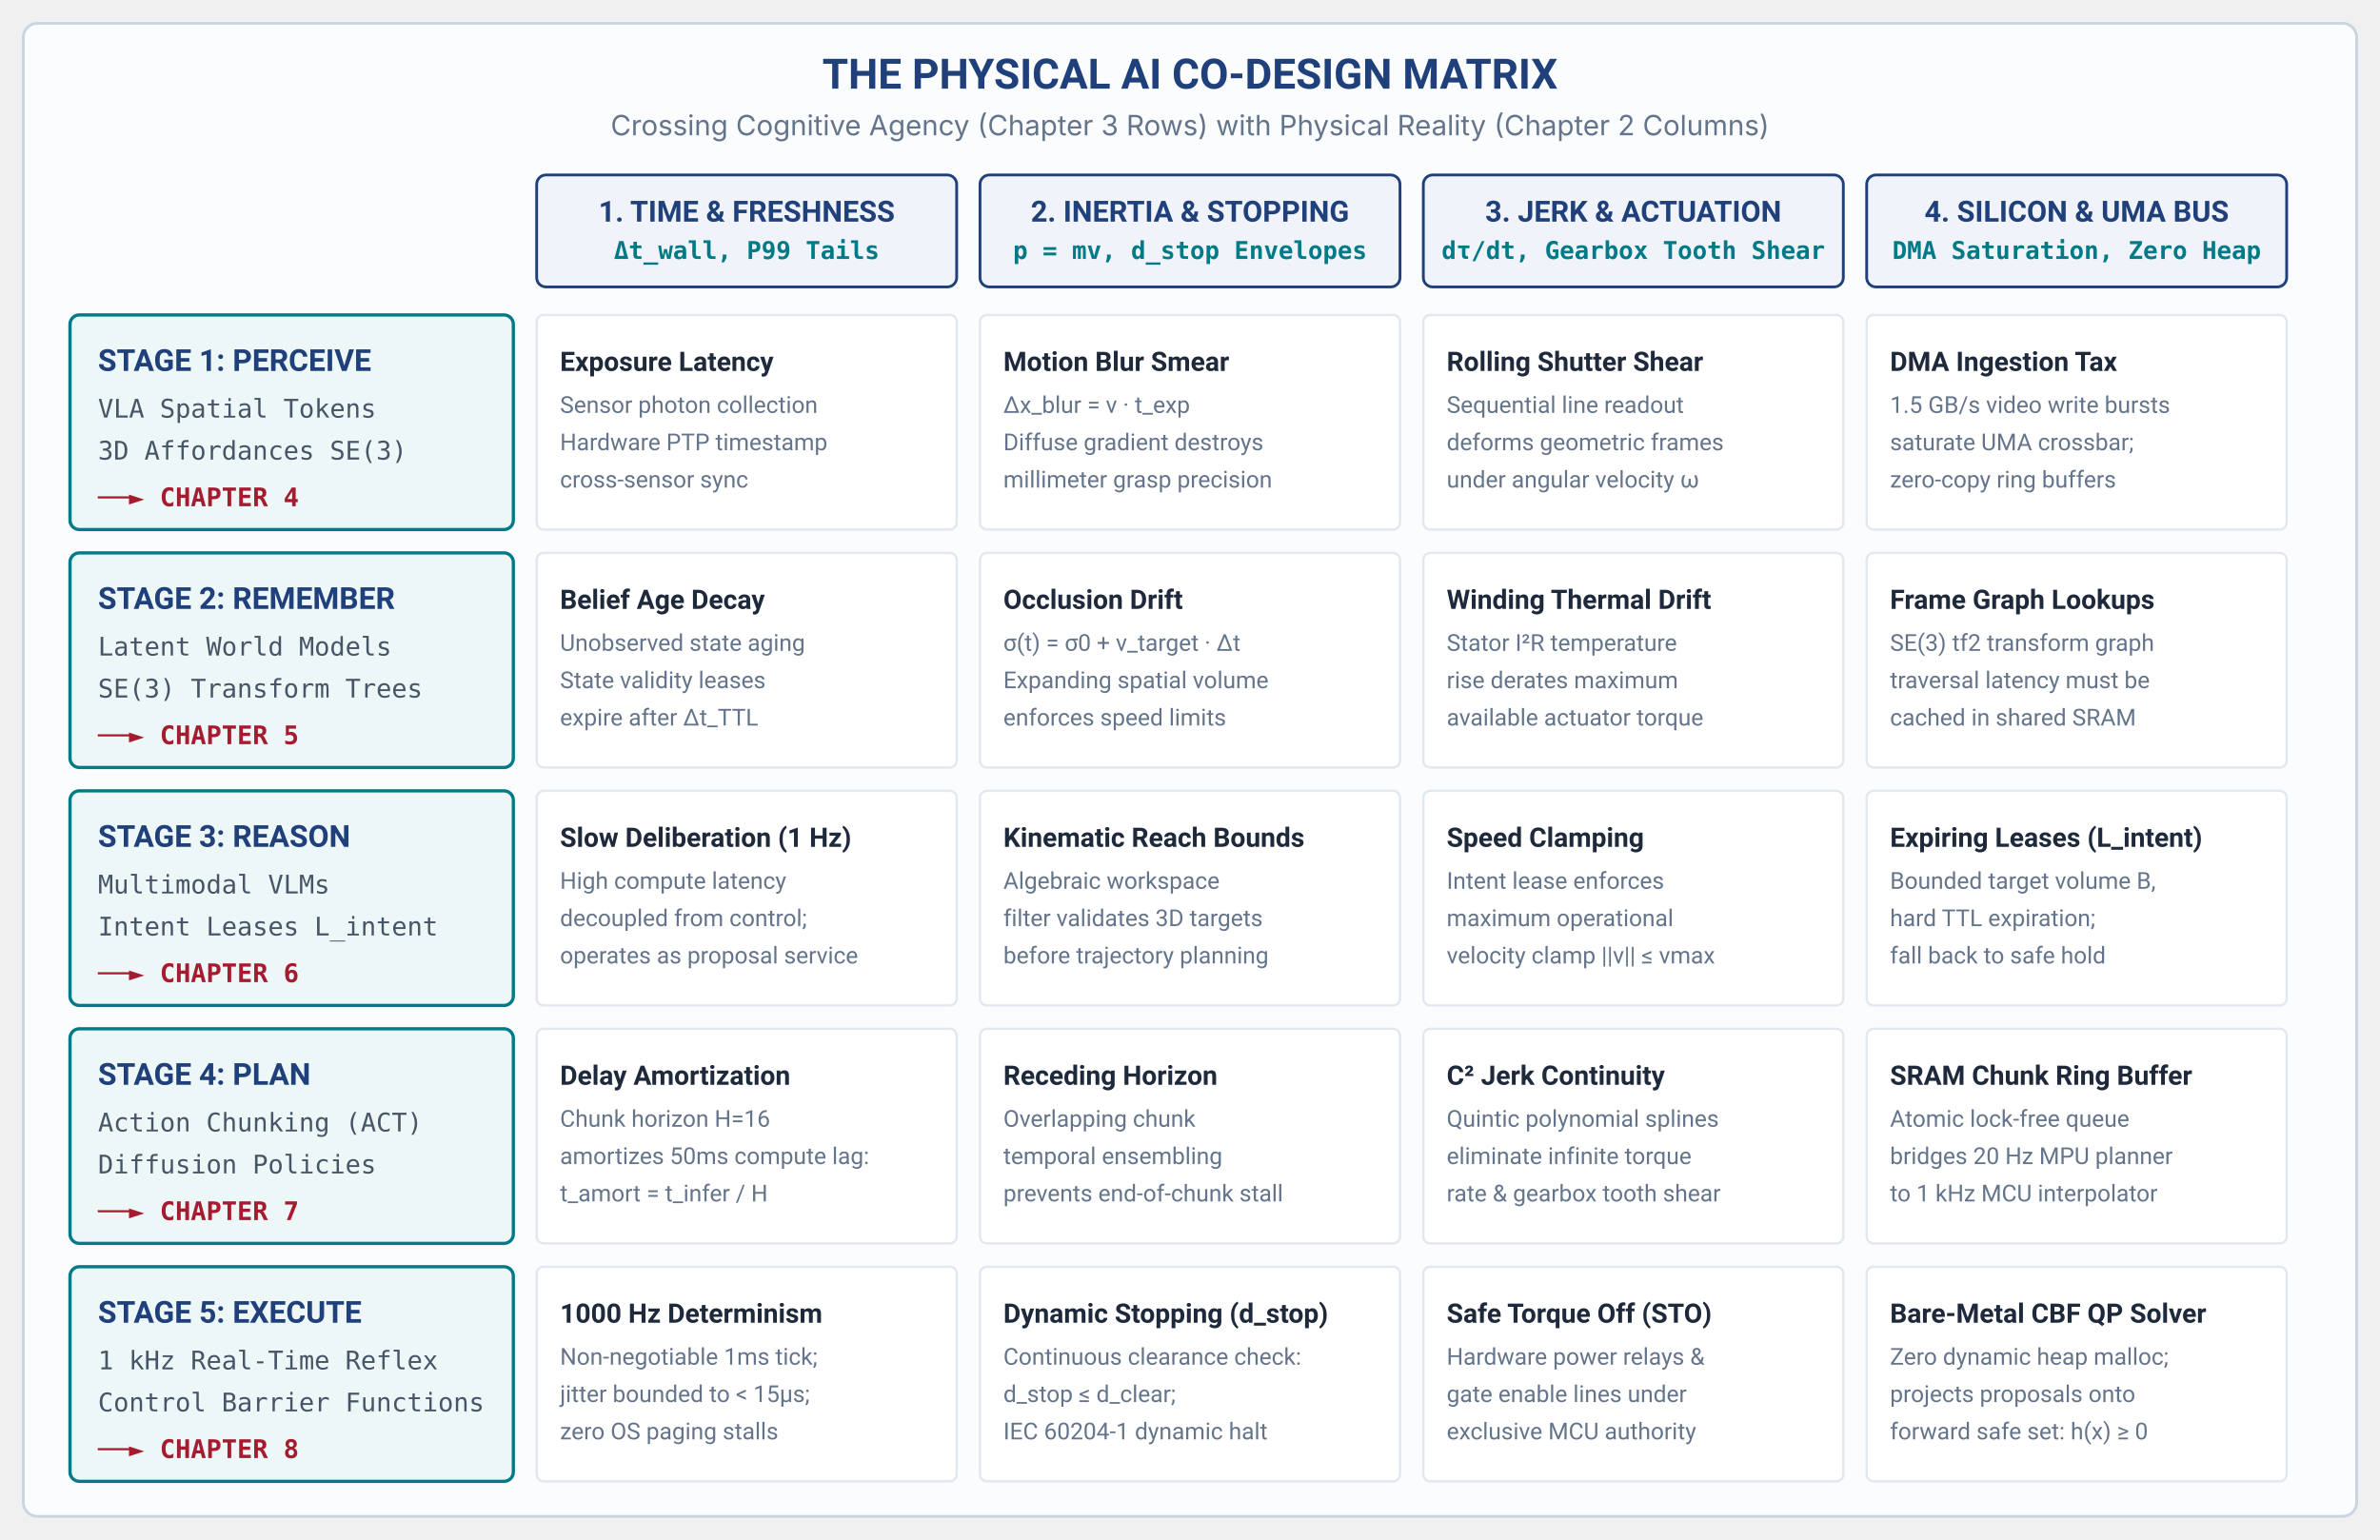
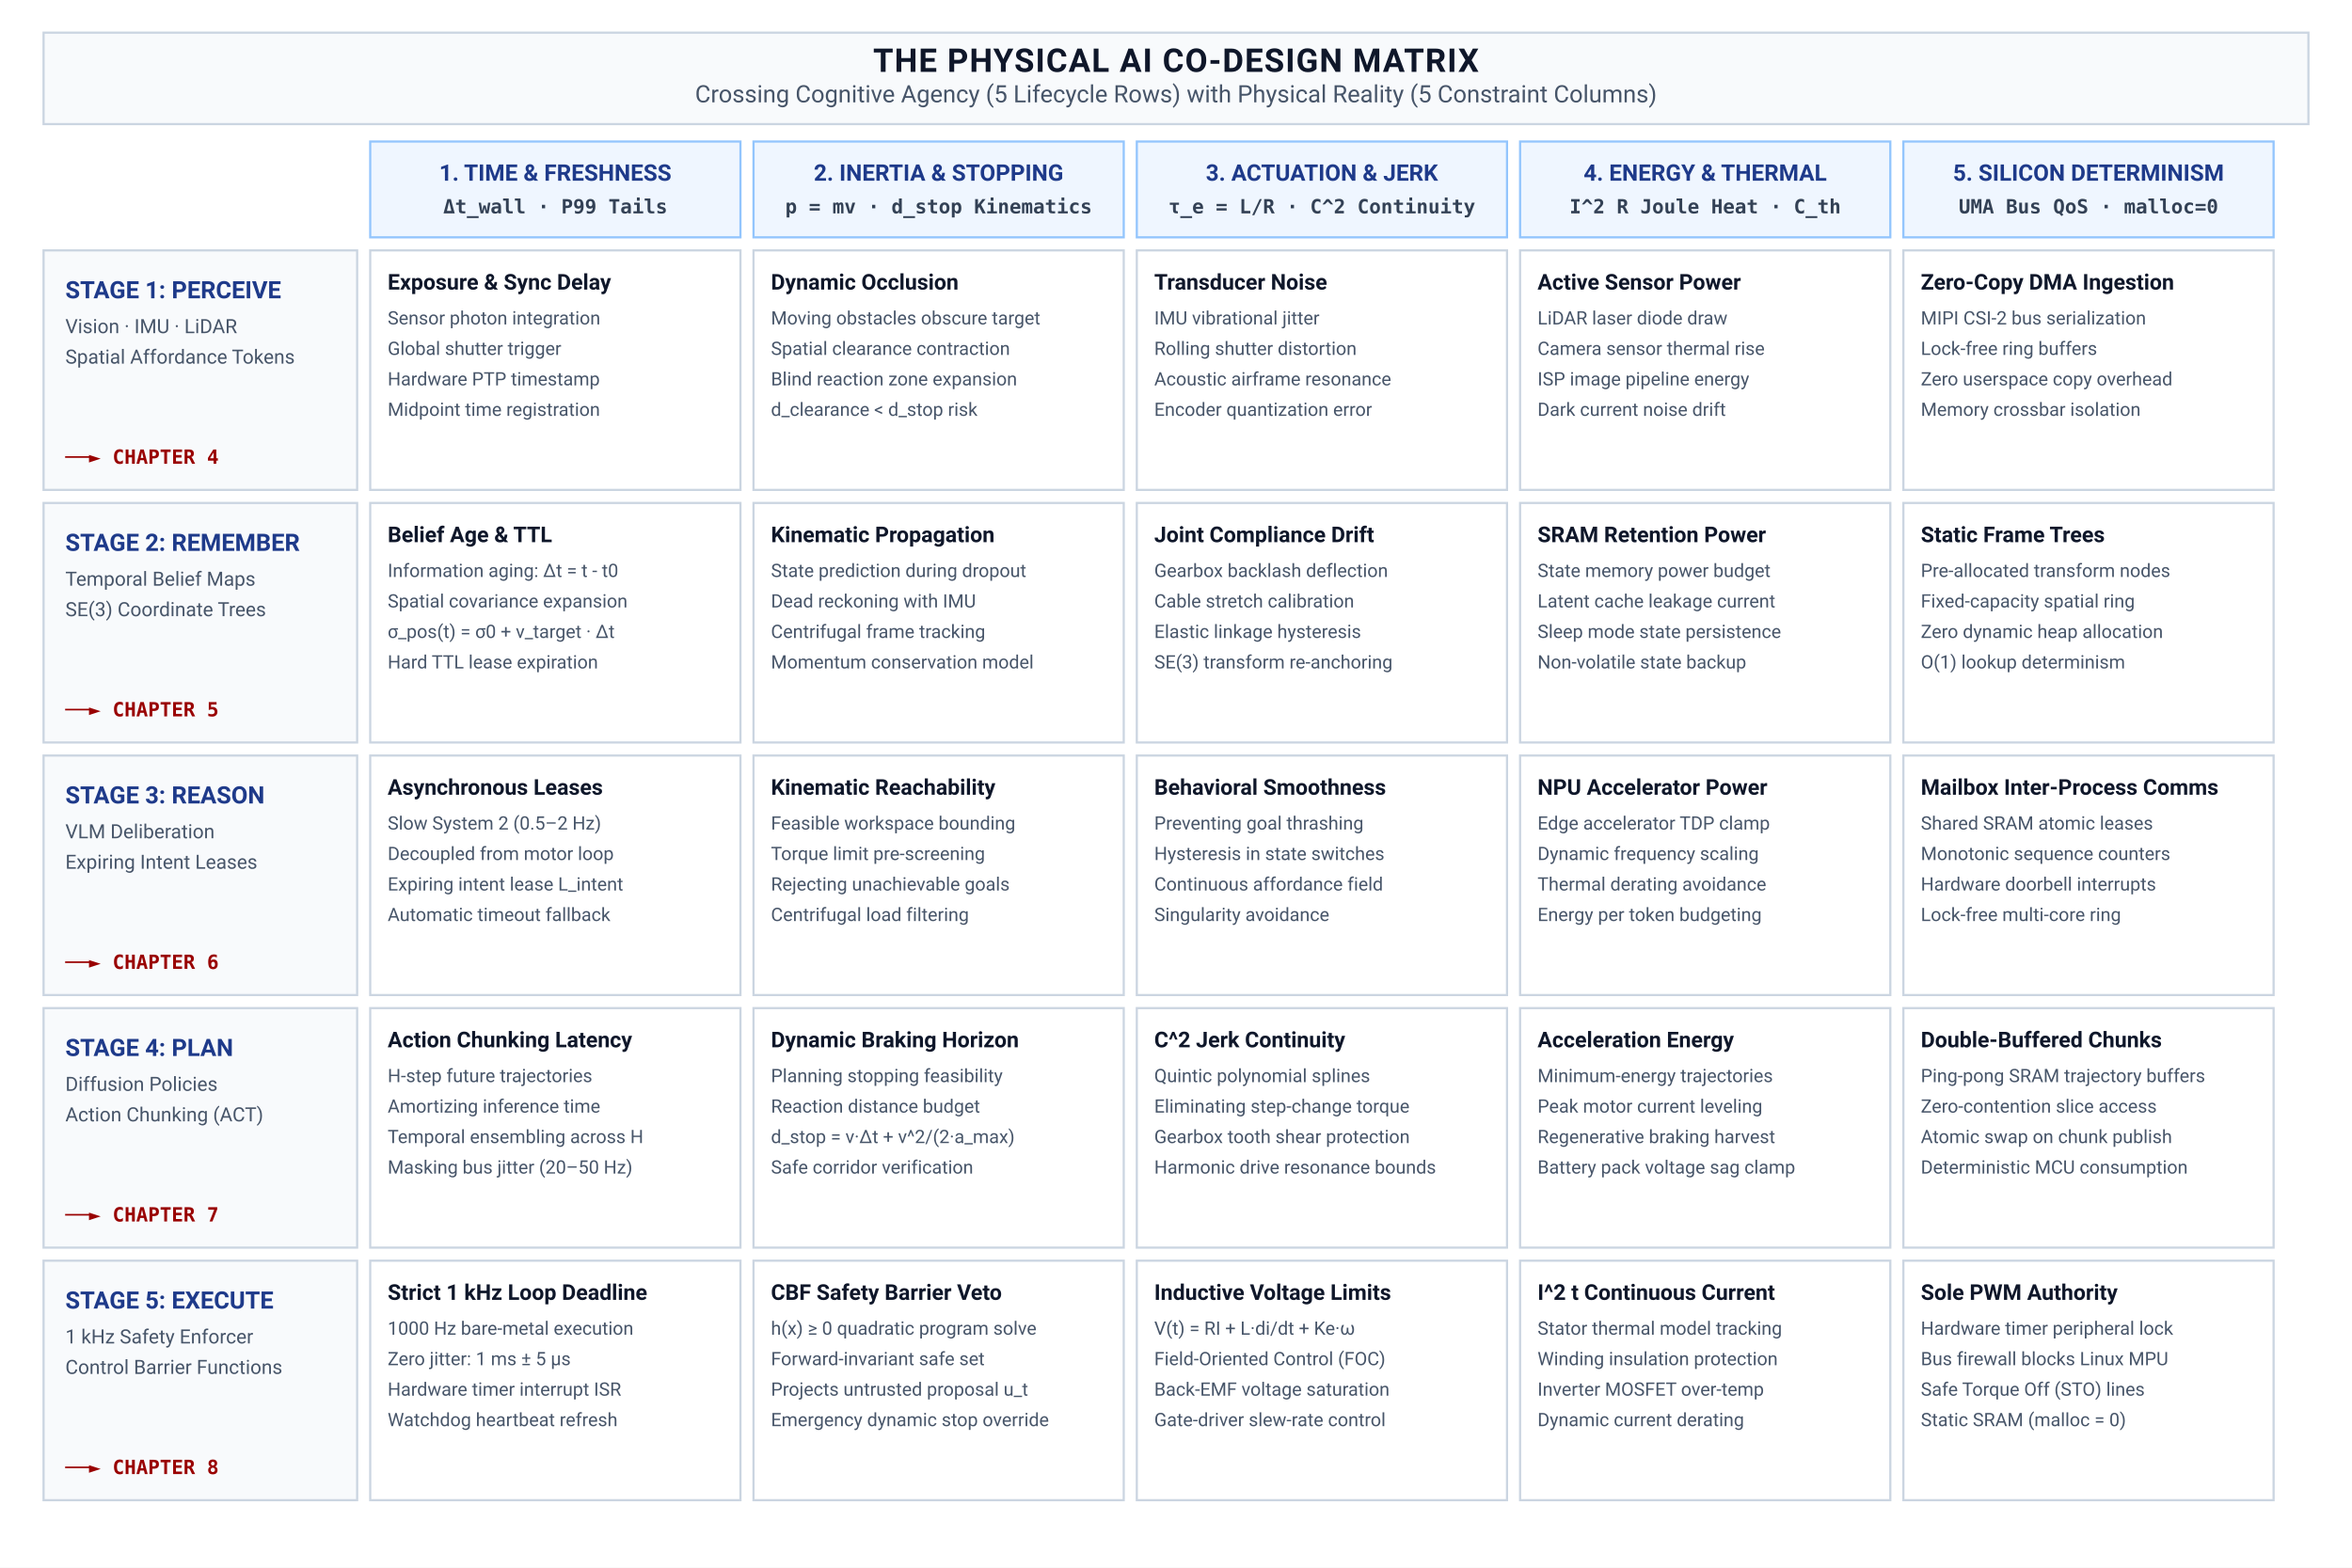
- <svg xmlns="http://www.w3.org/2000/svg" viewBox="0 0 1020 660" width="100%" height="auto" role="img" aria-label="The Physical AI Co-Design Matrix">
+ <svg xmlns="http://www.w3.org/2000/svg" viewBox="0 0 1080 720" width="100%" height="auto" role="img" aria-label="The Physical AI Co-Design Matrix">
  <defs>
    <style>
-       .main-title { font-family: -apple-system, BlinkMacSystemFont, "Segoe UI", Roboto, sans-serif; font-size: 18px; font-weight: 700; fill: #1F407A; }
-       .col-header { font-family: -apple-system, BlinkMacSystemFont, "Segoe UI", Roboto, sans-serif; font-size: 12.5px; font-weight: 700; fill: #1F407A; text-anchor: middle; }
-       .col-sub { font-family: ui-monospace, Menlo, Consolas, monospace; font-size: 10.5px; font-weight: 600; fill: #007A87; text-anchor: middle; }
-       .row-header { font-family: -apple-system, BlinkMacSystemFont, "Segoe UI", Roboto, sans-serif; font-size: 13px; font-weight: 700; fill: #1F407A; }
-       .row-sub { font-family: ui-monospace, Menlo, Consolas, monospace; font-size: 11px; fill: #475569; }
-       .cell-title { font-family: -apple-system, BlinkMacSystemFont, "Segoe UI", Roboto, sans-serif; font-size: 11.5px; font-weight: 600; fill: #1E293B; }
-       .cell-desc { font-family: -apple-system, BlinkMacSystemFont, "Segoe UI", Roboto, sans-serif; font-size: 10px; fill: #64748B; }
-       .ch-tag { font-family: ui-monospace, Menlo, Consolas, monospace; font-size: 11px; font-weight: 700; fill: #A51C30; }
+       .main-title { font-family: -apple-system, BlinkMacSystemFont, "Segoe UI", Roboto, sans-serif; font-size: 15px; font-weight: 700; fill: #0F172A; letter-spacing: 0.5px; }
+       .main-sub { font-family: -apple-system, BlinkMacSystemFont, "Segoe UI", Roboto, sans-serif; font-size: 11px; fill: #475569; }
+       .col-header { font-family: -apple-system, BlinkMacSystemFont, "Segoe UI", Roboto, sans-serif; font-size: 10.5px; font-weight: 700; fill: #1E3A8A; text-anchor: middle; }
+       .col-sub { font-family: ui-monospace, Menlo, Consolas, monospace; font-size: 9px; font-weight: 600; fill: #334155; text-anchor: middle; }
+       .row-header { font-family: -apple-system, BlinkMacSystemFont, "Segoe UI", Roboto, sans-serif; font-size: 11px; font-weight: 700; fill: #1E3A8A; }
+       .row-sub { font-family: -apple-system, BlinkMacSystemFont, "Segoe UI", Roboto, sans-serif; font-size: 9px; fill: #475569; }
+       .ch-tag { font-family: ui-monospace, Menlo, Consolas, monospace; font-size: 9px; font-weight: 700; fill: #990000; }
+       .cell-title { font-family: -apple-system, BlinkMacSystemFont, "Segoe UI", Roboto, sans-serif; font-size: 10px; font-weight: 700; fill: #0F172A; }
+       .cell-desc { font-family: -apple-system, BlinkMacSystemFont, "Segoe UI", Roboto, sans-serif; font-size: 8.5px; fill: #475569; line-height: 1.35; }
    </style>
  </defs>
-   <rect x="10" y="10" width="1000" height="640" rx="6" fill="#FAFCFE" stroke="#CBD5E1" stroke-width="1.2" />
-   <text x="510" y="38" text-anchor="middle" class="main-title">THE PHYSICAL AI CO-DESIGN MATRIX</text>
-   <text x="510" y="58" text-anchor="middle" style="font-family: -apple-system, sans-serif; font-size: 12px; fill: #64748B;">Crossing Cognitive Agency (Chapter 3 Rows) with Physical Reality (Chapter 2 Columns)</text>
-   <g transform="translate(230, 75)">
-     <rect x="0" y="0" width="180" height="48" rx="4" fill="#F0F4FA" stroke="#1F407A" stroke-width="1.2" />
-     <text x="90" y="20" class="col-header">1. TIME &amp; FRESHNESS</text>
-     <text x="90" y="36" class="col-sub">Δt_wall, P99 Tails</text>
-     <rect x="190" y="0" width="180" height="48" rx="4" fill="#F0F4FA" stroke="#1F407A" stroke-width="1.2" />
-     <text x="280" y="20" class="col-header">2. INERTIA &amp; STOPPING</text>
-     <text x="280" y="36" class="col-sub">p = mv, d_stop Envelopes</text>
-     <rect x="380" y="0" width="180" height="48" rx="4" fill="#F0F4FA" stroke="#1F407A" stroke-width="1.2" />
-     <text x="470" y="20" class="col-header">3. JERK &amp; ACTUATION</text>
-     <text x="470" y="36" class="col-sub">dτ/dt, Gearbox Tooth Shear</text>
-     <rect x="570" y="0" width="180" height="48" rx="4" fill="#F0F4FA" stroke="#1F407A" stroke-width="1.2" />
-     <text x="660" y="20" class="col-header">4. SILICON &amp; UMA BUS</text>
-     <text x="660" y="36" class="col-sub">DMA Saturation, Zero Heap</text>
-   </g>
-   <g transform="translate(30, 135)">
-     <rect x="0" y="0" width="190" height="92" rx="4" fill="#EDF7F7" stroke="#007A87" stroke-width="1.4" />
-     <text x="12" y="24" class="row-header" fill="#007A87">STAGE 1: PERCEIVE</text>
-     <text x="12" y="44" class="row-sub">VLA Spatial Tokens</text>
-     <text x="12" y="62" class="row-sub">3D Affordances SE(3)</text>
-     <text x="12" y="82" class="ch-tag">──► CHAPTER 4</text>
-     <rect x="200" y="0" width="180" height="92" rx="3" fill="#FFFFFF" stroke="#E2E8F0" />
-     <text x="210" y="24" class="cell-title">Exposure Latency</text>
-     <text x="210" y="42" class="cell-desc">Sensor photon collection</text>
-     <text x="210" y="58" class="cell-desc">Hardware PTP timestamp</text>
-     <text x="210" y="74" class="cell-desc">cross-sensor sync</text>
-     <rect x="390" y="0" width="180" height="92" rx="3" fill="#FFFFFF" stroke="#E2E8F0" />
-     <text x="400" y="24" class="cell-title">Motion Blur Smear</text>
-     <text x="400" y="42" class="cell-desc">Δx_blur = v · t_exp</text>
-     <text x="400" y="58" class="cell-desc">Diffuse gradient destroys</text>
-     <text x="400" y="74" class="cell-desc">millimeter grasp precision</text>
-     <rect x="580" y="0" width="180" height="92" rx="3" fill="#FFFFFF" stroke="#E2E8F0" />
-     <text x="590" y="24" class="cell-title">Rolling Shutter Shear</text>
-     <text x="590" y="42" class="cell-desc">Sequential line readout</text>
-     <text x="590" y="58" class="cell-desc">deforms geometric frames</text>
-     <text x="590" y="74" class="cell-desc">under angular velocity ω</text>
-     <rect x="770" y="0" width="180" height="92" rx="3" fill="#FFFFFF" stroke="#E2E8F0" />
-     <text x="780" y="24" class="cell-title">DMA Ingestion Tax</text>
-     <text x="780" y="42" class="cell-desc">1.5 GB/s video write bursts</text>
-     <text x="780" y="58" class="cell-desc">saturate UMA crossbar;</text>
-     <text x="780" y="74" class="cell-desc">zero-copy ring buffers</text>
-   </g>
-   <g transform="translate(30, 237)">
-     <rect x="0" y="0" width="190" height="92" rx="4" fill="#EDF7F7" stroke="#007A87" stroke-width="1.4" />
-     <text x="12" y="24" class="row-header" fill="#007A87">STAGE 2: REMEMBER</text>
-     <text x="12" y="44" class="row-sub">Latent World Models</text>
-     <text x="12" y="62" class="row-sub">SE(3) Transform Trees</text>
-     <text x="12" y="82" class="ch-tag">──► CHAPTER 5</text>
-     <rect x="200" y="0" width="180" height="92" rx="3" fill="#FFFFFF" stroke="#E2E8F0" />
-     <text x="210" y="24" class="cell-title">Belief Age Decay</text>
-     <text x="210" y="42" class="cell-desc">Unobserved state aging</text>
-     <text x="210" y="58" class="cell-desc">State validity leases</text>
-     <text x="210" y="74" class="cell-desc">expire after Δt_TTL</text>
-     <rect x="390" y="0" width="180" height="92" rx="3" fill="#FFFFFF" stroke="#E2E8F0" />
-     <text x="400" y="24" class="cell-title">Occlusion Drift</text>
-     <text x="400" y="42" class="cell-desc">σ(t) = σ0 + v_target · Δt</text>
-     <text x="400" y="58" class="cell-desc">Expanding spatial volume</text>
-     <text x="400" y="74" class="cell-desc">enforces speed limits</text>
-     <rect x="580" y="0" width="180" height="92" rx="3" fill="#FFFFFF" stroke="#E2E8F0" />
-     <text x="590" y="24" class="cell-title">Winding Thermal Drift</text>
-     <text x="590" y="42" class="cell-desc">Stator I²R temperature</text>
-     <text x="590" y="58" class="cell-desc">rise derates maximum</text>
-     <text x="590" y="74" class="cell-desc">available actuator torque</text>
-     <rect x="770" y="0" width="180" height="92" rx="3" fill="#FFFFFF" stroke="#E2E8F0" />
-     <text x="780" y="24" class="cell-title">Frame Graph Lookups</text>
-     <text x="780" y="42" class="cell-desc">SE(3) tf2 transform graph</text>
-     <text x="780" y="58" class="cell-desc">traversal latency must be</text>
-     <text x="780" y="74" class="cell-desc">cached in shared SRAM</text>
-   </g>
-   <g transform="translate(30, 339)">
-     <rect x="0" y="0" width="190" height="92" rx="4" fill="#EDF7F7" stroke="#007A87" stroke-width="1.4" />
-     <text x="12" y="24" class="row-header" fill="#007A87">STAGE 3: REASON</text>
-     <text x="12" y="44" class="row-sub">Multimodal VLMs</text>
-     <text x="12" y="62" class="row-sub">Intent Leases L_intent</text>
-     <text x="12" y="82" class="ch-tag">──► CHAPTER 6</text>
-     <rect x="200" y="0" width="180" height="92" rx="3" fill="#FFFFFF" stroke="#E2E8F0" />
-     <text x="210" y="24" class="cell-title">Slow Deliberation (1 Hz)</text>
-     <text x="210" y="42" class="cell-desc">High compute latency</text>
-     <text x="210" y="58" class="cell-desc">decoupled from control;</text>
-     <text x="210" y="74" class="cell-desc">operates as proposal service</text>
-     <rect x="390" y="0" width="180" height="92" rx="3" fill="#FFFFFF" stroke="#E2E8F0" />
-     <text x="400" y="24" class="cell-title">Kinematic Reach Bounds</text>
-     <text x="400" y="42" class="cell-desc">Algebraic workspace</text>
-     <text x="400" y="58" class="cell-desc">filter validates 3D targets</text>
-     <text x="400" y="74" class="cell-desc">before trajectory planning</text>
-     <rect x="580" y="0" width="180" height="92" rx="3" fill="#FFFFFF" stroke="#E2E8F0" />
-     <text x="590" y="24" class="cell-title">Speed Clamping</text>
-     <text x="590" y="42" class="cell-desc">Intent lease enforces</text>
-     <text x="590" y="58" class="cell-desc">maximum operational</text>
-     <text x="590" y="74" class="cell-desc">velocity clamp ||v|| ≤ vmax</text>
-     <rect x="770" y="0" width="180" height="92" rx="3" fill="#FFFFFF" stroke="#E2E8F0" />
-     <text x="780" y="24" class="cell-title">Expiring Leases (L_intent)</text>
-     <text x="780" y="42" class="cell-desc">Bounded target volume B,</text>
-     <text x="780" y="58" class="cell-desc">hard TTL expiration;</text>
-     <text x="780" y="74" class="cell-desc">fall back to safe hold</text>
-   </g>
-   <g transform="translate(30, 441)">
-     <rect x="0" y="0" width="190" height="92" rx="4" fill="#EDF7F7" stroke="#007A87" stroke-width="1.4" />
-     <text x="12" y="24" class="row-header" fill="#007A87">STAGE 4: PLAN</text>
-     <text x="12" y="44" class="row-sub">Action Chunking (ACT)</text>
-     <text x="12" y="62" class="row-sub">Diffusion Policies</text>
-     <text x="12" y="82" class="ch-tag">──► CHAPTER 7</text>
-     <rect x="200" y="0" width="180" height="92" rx="3" fill="#FFFFFF" stroke="#E2E8F0" />
-     <text x="210" y="24" class="cell-title">Delay Amortization</text>
-     <text x="210" y="42" class="cell-desc">Chunk horizon H=16</text>
-     <text x="210" y="58" class="cell-desc">amortizes 50ms compute lag:</text>
-     <text x="210" y="74" class="cell-desc">t_amort = t_infer / H</text>
-     <rect x="390" y="0" width="180" height="92" rx="3" fill="#FFFFFF" stroke="#E2E8F0" />
-     <text x="400" y="24" class="cell-title">Receding Horizon</text>
-     <text x="400" y="42" class="cell-desc">Overlapping chunk</text>
-     <text x="400" y="58" class="cell-desc">temporal ensembling</text>
-     <text x="400" y="74" class="cell-desc">prevents end-of-chunk stall</text>
-     <rect x="580" y="0" width="180" height="92" rx="3" fill="#FFFFFF" stroke="#E2E8F0" />
-     <text x="590" y="24" class="cell-title">C² Jerk Continuity</text>
-     <text x="590" y="42" class="cell-desc">Quintic polynomial splines</text>
-     <text x="590" y="58" class="cell-desc">eliminate infinite torque</text>
-     <text x="590" y="74" class="cell-desc">rate &amp; gearbox tooth shear</text>
-     <rect x="770" y="0" width="180" height="92" rx="3" fill="#FFFFFF" stroke="#E2E8F0" />
-     <text x="780" y="24" class="cell-title">SRAM Chunk Ring Buffer</text>
-     <text x="780" y="42" class="cell-desc">Atomic lock-free queue</text>
-     <text x="780" y="58" class="cell-desc">bridges 20 Hz MPU planner</text>
-     <text x="780" y="74" class="cell-desc">to 1 kHz MCU interpolator</text>
-   </g>
-   <g transform="translate(30, 543)">
-     <rect x="0" y="0" width="190" height="92" rx="4" fill="#EDF7F7" stroke="#007A87" stroke-width="1.4" />
-     <text x="12" y="24" class="row-header" fill="#007A87">STAGE 5: EXECUTE</text>
-     <text x="12" y="44" class="row-sub">1 kHz Real-Time Reflex</text>
-     <text x="12" y="62" class="row-sub">Control Barrier Functions</text>
-     <text x="12" y="82" class="ch-tag">──► CHAPTER 8</text>
-     <rect x="200" y="0" width="180" height="92" rx="3" fill="#FFFFFF" stroke="#E2E8F0" />
-     <text x="210" y="24" class="cell-title">1000 Hz Determinism</text>
-     <text x="210" y="42" class="cell-desc">Non-negotiable 1ms tick;</text>
-     <text x="210" y="58" class="cell-desc">jitter bounded to &lt; 15μs;</text>
-     <text x="210" y="74" class="cell-desc">zero OS paging stalls</text>
-     <rect x="390" y="0" width="180" height="92" rx="3" fill="#FFFFFF" stroke="#E2E8F0" />
-     <text x="400" y="24" class="cell-title">Dynamic Stopping (d_stop)</text>
-     <text x="400" y="42" class="cell-desc">Continuous clearance check:</text>
-     <text x="400" y="58" class="cell-desc">d_stop ≤ d_clear;</text>
-     <text x="400" y="74" class="cell-desc">IEC 60204-1 dynamic halt</text>
-     <rect x="580" y="0" width="180" height="92" rx="3" fill="#FFFFFF" stroke="#E2E8F0" />
-     <text x="590" y="24" class="cell-title">Safe Torque Off (STO)</text>
-     <text x="590" y="42" class="cell-desc">Hardware power relays &amp;</text>
-     <text x="590" y="58" class="cell-desc">gate enable lines under</text>
-     <text x="590" y="74" class="cell-desc">exclusive MCU authority</text>
-     <rect x="770" y="0" width="180" height="92" rx="3" fill="#FFFFFF" stroke="#E2E8F0" />
-     <text x="780" y="24" class="cell-title">Bare-Metal CBF QP Solver</text>
-     <text x="780" y="42" class="cell-desc">Zero dynamic heap malloc;</text>
-     <text x="780" y="58" class="cell-desc">projects proposals onto</text>
-     <text x="780" y="74" class="cell-desc">forward safe set: h(x) ≥ 0</text>
+   <rect x="0" y="0" width="1080" height="720" fill="#FFFFFF" />
+   <g transform="translate(20, 15)">
+     <rect x="0" y="0" width="1040" height="42" fill="#F8FAFC" stroke="#CBD5E1" stroke-width="1" />
+     <text x="520" y="18" text-anchor="middle" class="main-title">THE PHYSICAL AI CO-DESIGN MATRIX</text>
+     <text x="520" y="32" text-anchor="middle" class="main-sub">Crossing Cognitive Agency (5 Lifecycle Rows) with Physical Reality (5 Constraint Columns)</text>
+   </g>
+   <g transform="translate(170, 65)">
+     <rect x="0" y="0" width="170" height="44" fill="#EFF6FF" stroke="#93C5FD" stroke-width="1" />
+     <text x="85" y="18" class="col-header">1. TIME &amp; FRESHNESS</text>
+     <text x="85" y="33" class="col-sub">Δt_wall · P99 Tails</text>
+     <rect x="176" y="0" width="170" height="44" fill="#EFF6FF" stroke="#93C5FD" stroke-width="1" />
+     <text x="261" y="18" class="col-header">2. INERTIA &amp; STOPPING</text>
+     <text x="261" y="33" class="col-sub">p = mv · d_stop Kinematics</text>
+     <rect x="352" y="0" width="170" height="44" fill="#EFF6FF" stroke="#93C5FD" stroke-width="1" />
+     <text x="437" y="18" class="col-header">3. ACTUATION &amp; JERK</text>
+     <text x="437" y="33" class="col-sub">τ_e = L/R · C^2 Continuity</text>
+     <rect x="528" y="0" width="170" height="44" fill="#EFF6FF" stroke="#93C5FD" stroke-width="1" />
+     <text x="613" y="18" class="col-header">4. ENERGY &amp; THERMAL</text>
+     <text x="613" y="33" class="col-sub">I^2 R Joule Heat · C_th</text>
+     <rect x="704" y="0" width="170" height="44" fill="#EFF6FF" stroke="#93C5FD" stroke-width="1" />
+     <text x="789" y="18" class="col-header">5. SILICON DETERMINISM</text>
+     <text x="789" y="33" class="col-sub">UMA Bus QoS · malloc=0</text>
+   </g>
+   <g transform="translate(20, 115)">
+     <rect x="0" y="0" width="144" height="110" fill="#F8FAFC" stroke="#CBD5E1" stroke-width="1" />
+     <text x="10" y="22" class="row-header">STAGE 1: PERCEIVE</text>
+     <text x="10" y="38" class="row-sub">Vision · IMU · LiDAR</text>
+     <text x="10" y="52" class="row-sub">Spatial Affordance Tokens</text>
+     <text x="10" y="98" class="ch-tag">──► CHAPTER 4</text>
+     <rect x="150" y="0" width="170" height="110" fill="#FFFFFF" stroke="#CBD5E1" stroke-width="1" />
+     <text x="158" y="18" class="cell-title">Exposure &amp; Sync Delay</text>
+     <text x="158" y="34" class="cell-desc">Sensor photon integration</text>
+     <text x="158" y="48" class="cell-desc">Global shutter trigger</text>
+     <text x="158" y="62" class="cell-desc">Hardware PTP timestamp</text>
+     <text x="158" y="76" class="cell-desc">Midpoint time registration</text>
+     <rect x="326" y="0" width="170" height="110" fill="#FFFFFF" stroke="#CBD5E1" stroke-width="1" />
+     <text x="334" y="18" class="cell-title">Dynamic Occlusion</text>
+     <text x="334" y="34" class="cell-desc">Moving obstacles obscure target</text>
+     <text x="334" y="48" class="cell-desc">Spatial clearance contraction</text>
+     <text x="334" y="62" class="cell-desc">Blind reaction zone expansion</text>
+     <text x="334" y="76" class="cell-desc">d_clearance &lt; d_stop risk</text>
+     <rect x="502" y="0" width="170" height="110" fill="#FFFFFF" stroke="#CBD5E1" stroke-width="1" />
+     <text x="510" y="18" class="cell-title">Transducer Noise</text>
+     <text x="510" y="34" class="cell-desc">IMU vibrational jitter</text>
+     <text x="510" y="48" class="cell-desc">Rolling shutter distortion</text>
+     <text x="510" y="62" class="cell-desc">Acoustic airframe resonance</text>
+     <text x="510" y="76" class="cell-desc">Encoder quantization error</text>
+     <rect x="678" y="0" width="170" height="110" fill="#FFFFFF" stroke="#CBD5E1" stroke-width="1" />
+     <text x="686" y="18" class="cell-title">Active Sensor Power</text>
+     <text x="686" y="34" class="cell-desc">LiDAR laser diode draw</text>
+     <text x="686" y="48" class="cell-desc">Camera sensor thermal rise</text>
+     <text x="686" y="62" class="cell-desc">ISP image pipeline energy</text>
+     <text x="686" y="76" class="cell-desc">Dark current noise drift</text>
+     <rect x="854" y="0" width="170" height="110" fill="#FFFFFF" stroke="#CBD5E1" stroke-width="1" />
+     <text x="862" y="18" class="cell-title">Zero-Copy DMA Ingestion</text>
+     <text x="862" y="34" class="cell-desc">MIPI CSI-2 bus serialization</text>
+     <text x="862" y="48" class="cell-desc">Lock-free ring buffers</text>
+     <text x="862" y="62" class="cell-desc">Zero userspace copy overhead</text>
+     <text x="862" y="76" class="cell-desc">Memory crossbar isolation</text>
+   </g>
+   <g transform="translate(20, 231)">
+     <rect x="0" y="0" width="144" height="110" fill="#F8FAFC" stroke="#CBD5E1" stroke-width="1" />
+     <text x="10" y="22" class="row-header">STAGE 2: REMEMBER</text>
+     <text x="10" y="38" class="row-sub">Temporal Belief Maps</text>
+     <text x="10" y="52" class="row-sub">SE(3) Coordinate Trees</text>
+     <text x="10" y="98" class="ch-tag">──► CHAPTER 5</text>
+     <rect x="150" y="0" width="170" height="110" fill="#FFFFFF" stroke="#CBD5E1" stroke-width="1" />
+     <text x="158" y="18" class="cell-title">Belief Age &amp; TTL</text>
+     <text x="158" y="34" class="cell-desc">Information aging: Δt = t - t0</text>
+     <text x="158" y="48" class="cell-desc">Spatial covariance expansion</text>
+     <text x="158" y="62" class="cell-desc">σ_pos(t) = σ0 + v_target · Δt</text>
+     <text x="158" y="76" class="cell-desc">Hard TTL lease expiration</text>
+     <rect x="326" y="0" width="170" height="110" fill="#FFFFFF" stroke="#CBD5E1" stroke-width="1" />
+     <text x="334" y="18" class="cell-title">Kinematic Propagation</text>
+     <text x="334" y="34" class="cell-desc">State prediction during dropout</text>
+     <text x="334" y="48" class="cell-desc">Dead reckoning with IMU</text>
+     <text x="334" y="62" class="cell-desc">Centrifugal frame tracking</text>
+     <text x="334" y="76" class="cell-desc">Momentum conservation model</text>
+     <rect x="502" y="0" width="170" height="110" fill="#FFFFFF" stroke="#CBD5E1" stroke-width="1" />
+     <text x="510" y="18" class="cell-title">Joint Compliance Drift</text>
+     <text x="510" y="34" class="cell-desc">Gearbox backlash deflection</text>
+     <text x="510" y="48" class="cell-desc">Cable stretch calibration</text>
+     <text x="510" y="62" class="cell-desc">Elastic linkage hysteresis</text>
+     <text x="510" y="76" class="cell-desc">SE(3) transform re-anchoring</text>
+     <rect x="678" y="0" width="170" height="110" fill="#FFFFFF" stroke="#CBD5E1" stroke-width="1" />
+     <text x="686" y="18" class="cell-title">SRAM Retention Power</text>
+     <text x="686" y="34" class="cell-desc">State memory power budget</text>
+     <text x="686" y="48" class="cell-desc">Latent cache leakage current</text>
+     <text x="686" y="62" class="cell-desc">Sleep mode state persistence</text>
+     <text x="686" y="76" class="cell-desc">Non-volatile state backup</text>
+     <rect x="854" y="0" width="170" height="110" fill="#FFFFFF" stroke="#CBD5E1" stroke-width="1" />
+     <text x="862" y="18" class="cell-title">Static Frame Trees</text>
+     <text x="862" y="34" class="cell-desc">Pre-allocated transform nodes</text>
+     <text x="862" y="48" class="cell-desc">Fixed-capacity spatial ring</text>
+     <text x="862" y="62" class="cell-desc">Zero dynamic heap allocation</text>
+     <text x="862" y="76" class="cell-desc">O(1) lookup determinism</text>
+   </g>
+   <g transform="translate(20, 347)">
+     <rect x="0" y="0" width="144" height="110" fill="#F8FAFC" stroke="#CBD5E1" stroke-width="1" />
+     <text x="10" y="22" class="row-header">STAGE 3: REASON</text>
+     <text x="10" y="38" class="row-sub">VLM Deliberation</text>
+     <text x="10" y="52" class="row-sub">Expiring Intent Leases</text>
+     <text x="10" y="98" class="ch-tag">──► CHAPTER 6</text>
+     <rect x="150" y="0" width="170" height="110" fill="#FFFFFF" stroke="#CBD5E1" stroke-width="1" />
+     <text x="158" y="18" class="cell-title">Asynchronous Leases</text>
+     <text x="158" y="34" class="cell-desc">Slow System 2 (0.5–2 Hz)</text>
+     <text x="158" y="48" class="cell-desc">Decoupled from motor loop</text>
+     <text x="158" y="62" class="cell-desc">Expiring intent lease L_intent</text>
+     <text x="158" y="76" class="cell-desc">Automatic timeout fallback</text>
+     <rect x="326" y="0" width="170" height="110" fill="#FFFFFF" stroke="#CBD5E1" stroke-width="1" />
+     <text x="334" y="18" class="cell-title">Kinematic Reachability</text>
+     <text x="334" y="34" class="cell-desc">Feasible workspace bounding</text>
+     <text x="334" y="48" class="cell-desc">Torque limit pre-screening</text>
+     <text x="334" y="62" class="cell-desc">Rejecting unachievable goals</text>
+     <text x="334" y="76" class="cell-desc">Centrifugal load filtering</text>
+     <rect x="502" y="0" width="170" height="110" fill="#FFFFFF" stroke="#CBD5E1" stroke-width="1" />
+     <text x="510" y="18" class="cell-title">Behavioral Smoothness</text>
+     <text x="510" y="34" class="cell-desc">Preventing goal thrashing</text>
+     <text x="510" y="48" class="cell-desc">Hysteresis in state switches</text>
+     <text x="510" y="62" class="cell-desc">Continuous affordance field</text>
+     <text x="510" y="76" class="cell-desc">Singularity avoidance</text>
+     <rect x="678" y="0" width="170" height="110" fill="#FFFFFF" stroke="#CBD5E1" stroke-width="1" />
+     <text x="686" y="18" class="cell-title">NPU Accelerator Power</text>
+     <text x="686" y="34" class="cell-desc">Edge accelerator TDP clamp</text>
+     <text x="686" y="48" class="cell-desc">Dynamic frequency scaling</text>
+     <text x="686" y="62" class="cell-desc">Thermal derating avoidance</text>
+     <text x="686" y="76" class="cell-desc">Energy per token budgeting</text>
+     <rect x="854" y="0" width="170" height="110" fill="#FFFFFF" stroke="#CBD5E1" stroke-width="1" />
+     <text x="862" y="18" class="cell-title">Mailbox Inter-Process Comms</text>
+     <text x="862" y="34" class="cell-desc">Shared SRAM atomic leases</text>
+     <text x="862" y="48" class="cell-desc">Monotonic sequence counters</text>
+     <text x="862" y="62" class="cell-desc">Hardware doorbell interrupts</text>
+     <text x="862" y="76" class="cell-desc">Lock-free multi-core ring</text>
+   </g>
+   <g transform="translate(20, 463)">
+     <rect x="0" y="0" width="144" height="110" fill="#F8FAFC" stroke="#CBD5E1" stroke-width="1" />
+     <text x="10" y="22" class="row-header">STAGE 4: PLAN</text>
+     <text x="10" y="38" class="row-sub">Diffusion Policies</text>
+     <text x="10" y="52" class="row-sub">Action Chunking (ACT)</text>
+     <text x="10" y="98" class="ch-tag">──► CHAPTER 7</text>
+     <rect x="150" y="0" width="170" height="110" fill="#FFFFFF" stroke="#CBD5E1" stroke-width="1" />
+     <text x="158" y="18" class="cell-title">Action Chunking Latency</text>
+     <text x="158" y="34" class="cell-desc">H-step future trajectories</text>
+     <text x="158" y="48" class="cell-desc">Amortizing inference time</text>
+     <text x="158" y="62" class="cell-desc">Temporal ensembling across H</text>
+     <text x="158" y="76" class="cell-desc">Masking bus jitter (20–50 Hz)</text>
+     <rect x="326" y="0" width="170" height="110" fill="#FFFFFF" stroke="#CBD5E1" stroke-width="1" />
+     <text x="334" y="18" class="cell-title">Dynamic Braking Horizon</text>
+     <text x="334" y="34" class="cell-desc">Planning stopping feasibility</text>
+     <text x="334" y="48" class="cell-desc">Reaction distance budget</text>
+     <text x="334" y="62" class="cell-desc">d_stop = v·Δt + v^2/(2·a_max)</text>
+     <text x="334" y="76" class="cell-desc">Safe corridor verification</text>
+     <rect x="502" y="0" width="170" height="110" fill="#FFFFFF" stroke="#CBD5E1" stroke-width="1" />
+     <text x="510" y="18" class="cell-title">C^2 Jerk Continuity</text>
+     <text x="510" y="34" class="cell-desc">Quintic polynomial splines</text>
+     <text x="510" y="48" class="cell-desc">Eliminating step-change torque</text>
+     <text x="510" y="62" class="cell-desc">Gearbox tooth shear protection</text>
+     <text x="510" y="76" class="cell-desc">Harmonic drive resonance bounds</text>
+     <rect x="678" y="0" width="170" height="110" fill="#FFFFFF" stroke="#CBD5E1" stroke-width="1" />
+     <text x="686" y="18" class="cell-title">Acceleration Energy</text>
+     <text x="686" y="34" class="cell-desc">Minimum-energy trajectories</text>
+     <text x="686" y="48" class="cell-desc">Peak motor current leveling</text>
+     <text x="686" y="62" class="cell-desc">Regenerative braking harvest</text>
+     <text x="686" y="76" class="cell-desc">Battery pack voltage sag clamp</text>
+     <rect x="854" y="0" width="170" height="110" fill="#FFFFFF" stroke="#CBD5E1" stroke-width="1" />
+     <text x="862" y="18" class="cell-title">Double-Buffered Chunks</text>
+     <text x="862" y="34" class="cell-desc">Ping-pong SRAM trajectory buffers</text>
+     <text x="862" y="48" class="cell-desc">Zero-contention slice access</text>
+     <text x="862" y="62" class="cell-desc">Atomic swap on chunk publish</text>
+     <text x="862" y="76" class="cell-desc">Deterministic MCU consumption</text>
+   </g>
+   <g transform="translate(20, 579)">
+     <rect x="0" y="0" width="144" height="110" fill="#F8FAFC" stroke="#CBD5E1" stroke-width="1" />
+     <text x="10" y="22" class="row-header">STAGE 5: EXECUTE</text>
+     <text x="10" y="38" class="row-sub">1 kHz Safety Enforcer</text>
+     <text x="10" y="52" class="row-sub">Control Barrier Functions</text>
+     <text x="10" y="98" class="ch-tag">──► CHAPTER 8</text>
+     <rect x="150" y="0" width="170" height="110" fill="#FFFFFF" stroke="#CBD5E1" stroke-width="1" />
+     <text x="158" y="18" class="cell-title">Strict 1 kHz Loop Deadline</text>
+     <text x="158" y="34" class="cell-desc">1000 Hz bare-metal execution</text>
+     <text x="158" y="48" class="cell-desc">Zero jitter: 1 ms ± 5 μs</text>
+     <text x="158" y="62" class="cell-desc">Hardware timer interrupt ISR</text>
+     <text x="158" y="76" class="cell-desc">Watchdog heartbeat refresh</text>
+     <rect x="326" y="0" width="170" height="110" fill="#FFFFFF" stroke="#CBD5E1" stroke-width="1" />
+     <text x="334" y="18" class="cell-title">CBF Safety Barrier Veto</text>
+     <text x="334" y="34" class="cell-desc">h(x) ≥ 0 quadratic program solve</text>
+     <text x="334" y="48" class="cell-desc">Forward-invariant safe set</text>
+     <text x="334" y="62" class="cell-desc">Projects untrusted proposal u_t</text>
+     <text x="334" y="76" class="cell-desc">Emergency dynamic stop override</text>
+     <rect x="502" y="0" width="170" height="110" fill="#FFFFFF" stroke="#CBD5E1" stroke-width="1" />
+     <text x="510" y="18" class="cell-title">Inductive Voltage Limits</text>
+     <text x="510" y="34" class="cell-desc">V(t) = RI + L·di/dt + Ke·ω</text>
+     <text x="510" y="48" class="cell-desc">Field-Oriented Control (FOC)</text>
+     <text x="510" y="62" class="cell-desc">Back-EMF voltage saturation</text>
+     <text x="510" y="76" class="cell-desc">Gate-driver slew-rate control</text>
+     <rect x="678" y="0" width="170" height="110" fill="#FFFFFF" stroke="#CBD5E1" stroke-width="1" />
+     <text x="686" y="18" class="cell-title">I^2 t Continuous Current</text>
+     <text x="686" y="34" class="cell-desc">Stator thermal model tracking</text>
+     <text x="686" y="48" class="cell-desc">Winding insulation protection</text>
+     <text x="686" y="62" class="cell-desc">Inverter MOSFET over-temp</text>
+     <text x="686" y="76" class="cell-desc">Dynamic current derating</text>
+     <rect x="854" y="0" width="170" height="110" fill="#FFFFFF" stroke="#CBD5E1" stroke-width="1" />
+     <text x="862" y="18" class="cell-title">Sole PWM Authority</text>
+     <text x="862" y="34" class="cell-desc">Hardware timer peripheral lock</text>
+     <text x="862" y="48" class="cell-desc">Bus firewall blocks Linux MPU</text>
+     <text x="862" y="62" class="cell-desc">Safe Torque Off (STO) lines</text>
+     <text x="862" y="76" class="cell-desc">Static SRAM (malloc = 0)</text>
  </g>
</svg>
